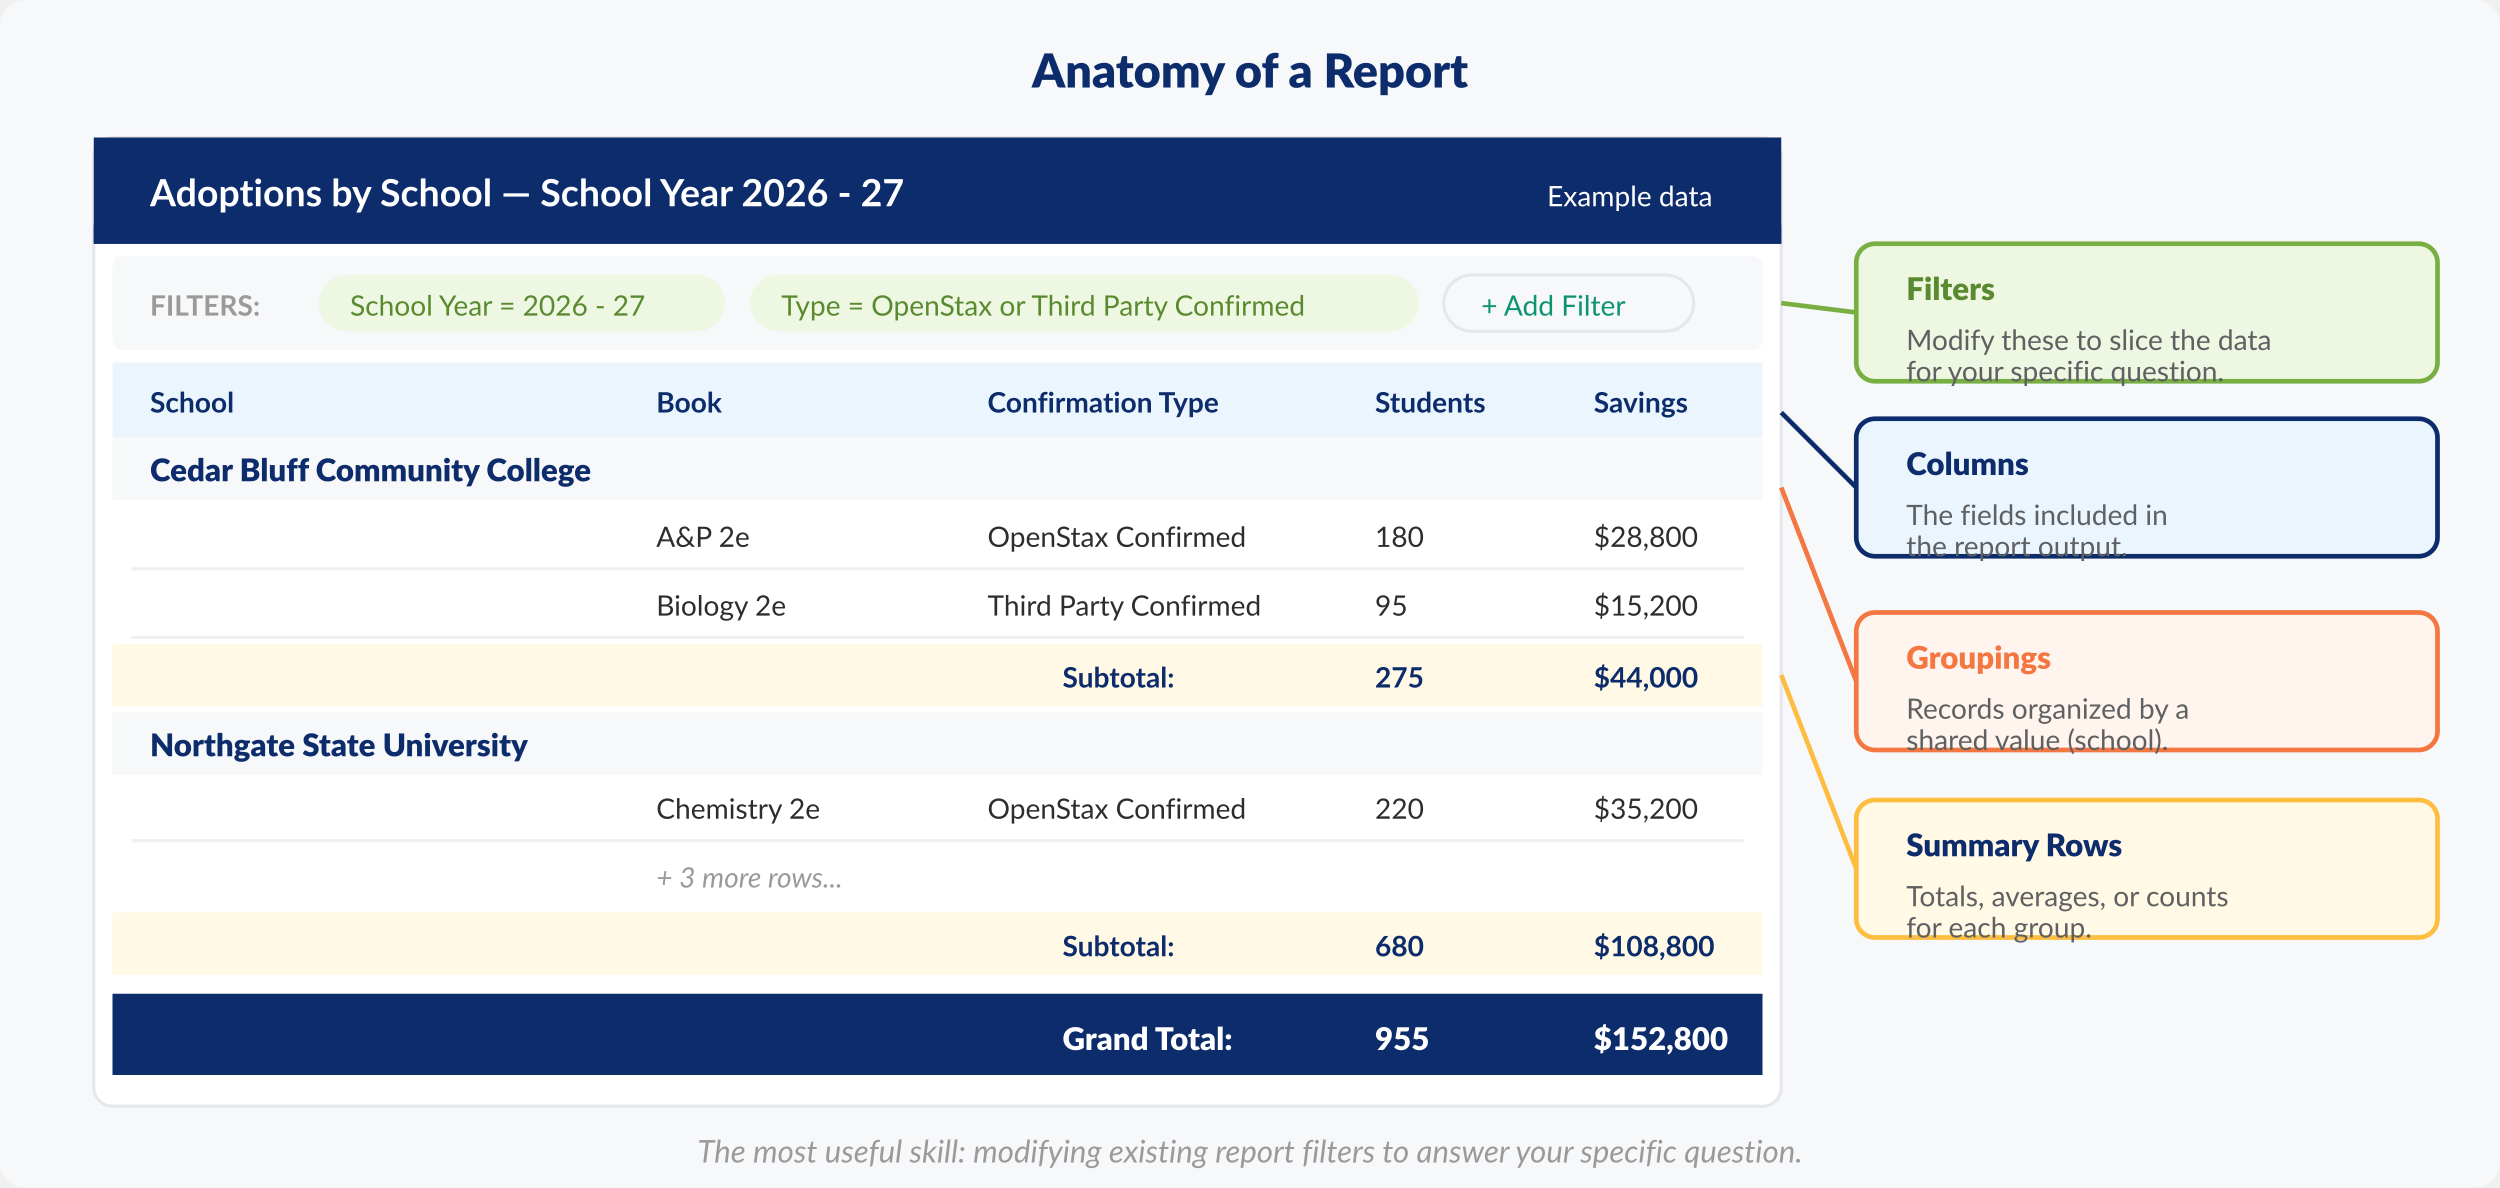
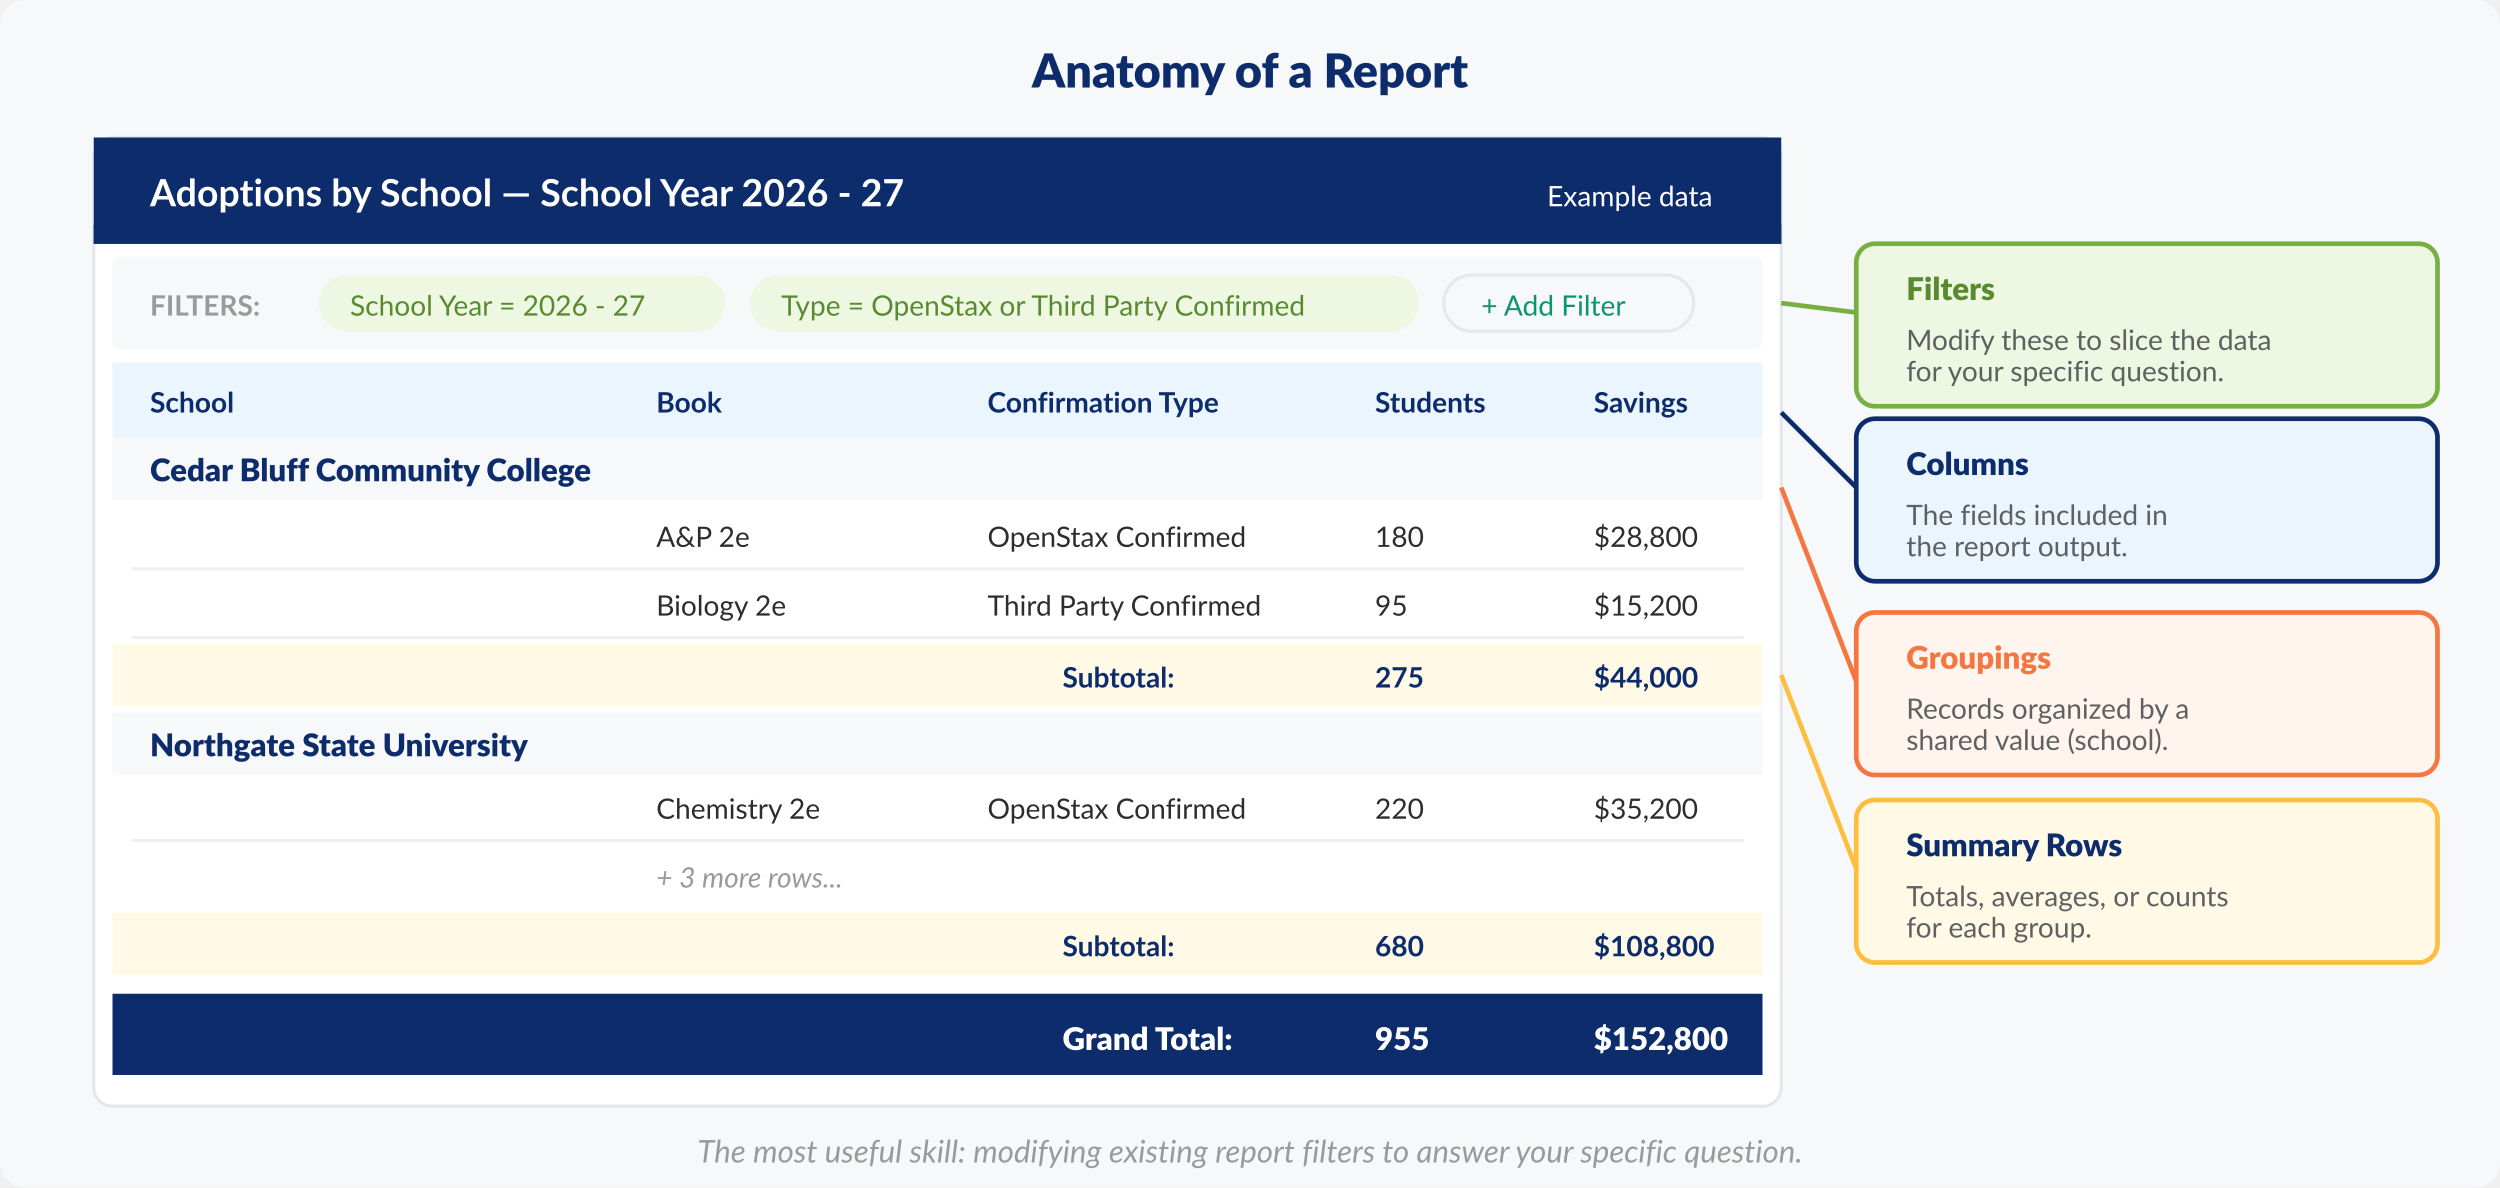
<svg xmlns="http://www.w3.org/2000/svg" viewBox="0 0 800 380" font-family="Lato, -apple-system, sans-serif">
  <rect width="800" height="380" fill="#F7F8FA" rx="8" />
  <text x="400" y="28" fill="#0D2C6C" font-size="15" font-weight="900" text-anchor="middle">Anatomy of a Report</text>
  <rect x="30" y="44" width="540" height="310" fill="#fff" rx="6" stroke="#E5E7EB" stroke-width="1" />
  <rect x="30" y="44" width="540" height="34" fill="#0D2C6C" rx="6 6 0 0" />
  <rect x="30" y="72" width="540" height="6" fill="#0D2C6C" />
  <text x="48" y="66" fill="#fff" font-size="12" font-weight="700">Adoptions by School — School Year 2026 - 27</text>
  <rect x="36" y="82" width="528" height="30" fill="#F7F8FA" rx="3" />
  <text x="48" y="101" fill="#9A9A9B" font-size="9" font-weight="700">FILTERS:</text>
  <rect x="102" y="88" width="130" height="18" rx="9" fill="#EDF7E1" />
  <text x="112" y="101" fill="#5a8a2f" font-size="9">School Year = 2026 - 27</text>
  <rect x="240" y="88" width="214" height="18" rx="9" fill="#EDF7E1" />
  <text x="250" y="101" fill="#5a8a2f" font-size="9">Type = OpenStax or Third Party Confirmed</text>
  <rect x="462" y="88" width="80" height="18" rx="9" fill="#F7F8FA" stroke="#E5E7EB" stroke-width="1" />
  <text x="474" y="101" fill="#0C9372" font-size="9">+ Add Filter</text>
  <rect x="36" y="116" width="528" height="24" fill="#EBF5FE" />
  <text x="48" y="132" fill="#0D2C6C" font-size="9" font-weight="700">School</text>
  <text x="210" y="132" fill="#0D2C6C" font-size="9" font-weight="700">Book</text>
  <text x="316" y="132" fill="#0D2C6C" font-size="9" font-weight="700">Confirmation Type</text>
  <text x="440" y="132" fill="#0D2C6C" font-size="9" font-weight="700">Students</text>
  <text x="510" y="132" fill="#0D2C6C" font-size="9" font-weight="700">Savings</text>
  <rect x="36" y="140" width="528" height="20" fill="#F7F8FA" />
  <text x="48" y="154" fill="#0D2C6C" font-size="10" font-weight="900">Cedar Bluff Community College</text>
  <text x="210" y="175" fill="#2d2d2d" font-size="9">A&amp;P 2e</text>
  <text x="316" y="175" fill="#2d2d2d" font-size="9">OpenStax Confirmed</text>
  <text x="440" y="175" fill="#2d2d2d" font-size="9">180</text>
  <text x="510" y="175" fill="#2d2d2d" font-size="9">$28,800</text>
  <line x1="42" y1="182" x2="558" y2="182" stroke="#F0F0F0" stroke-width="1" />
  <text x="210" y="197" fill="#2d2d2d" font-size="9">Biology 2e</text>
  <text x="316" y="197" fill="#2d2d2d" font-size="9">Third Party Confirmed</text>
  <text x="440" y="197" fill="#2d2d2d" font-size="9">95</text>
  <text x="510" y="197" fill="#2d2d2d" font-size="9">$15,200</text>
  <line x1="42" y1="204" x2="558" y2="204" stroke="#F0F0F0" stroke-width="1" />
  <rect x="36" y="206" width="528" height="20" fill="#FFF9E5" />
  <text x="340" y="220" fill="#0D2C6C" font-size="9" font-weight="700">Subtotal:</text>
  <text x="440" y="220" fill="#0D2C6C" font-size="9" font-weight="700">275</text>
  <text x="510" y="220" fill="#0D2C6C" font-size="9" font-weight="700">$44,000</text>
  <rect x="36" y="228" width="528" height="20" fill="#F7F8FA" />
  <text x="48" y="242" fill="#0D2C6C" font-size="10" font-weight="900">Northgate State University</text>
  <text x="210" y="262" fill="#2d2d2d" font-size="9">Chemistry 2e</text>
  <text x="316" y="262" fill="#2d2d2d" font-size="9">OpenStax Confirmed</text>
  <text x="440" y="262" fill="#2d2d2d" font-size="9">220</text>
  <text x="510" y="262" fill="#2d2d2d" font-size="9">$35,200</text>
  <line x1="42" y1="269" x2="558" y2="269" stroke="#F0F0F0" stroke-width="1" />
  <text x="210" y="284" fill="#9A9A9B" font-size="9" font-style="italic">+ 3 more rows...</text>
  <rect x="36" y="292" width="528" height="20" fill="#FFF9E5" />
  <text x="340" y="306" fill="#0D2C6C" font-size="9" font-weight="700">Subtotal:</text>
  <text x="440" y="306" fill="#0D2C6C" font-size="9" font-weight="700">680</text>
  <text x="510" y="306" fill="#0D2C6C" font-size="9" font-weight="700">$108,800</text>
  <rect x="36" y="318" width="528" height="26" fill="#0D2C6C" rx="0 0 4 4" />
  <text x="340" y="336" fill="#fff" font-size="10" font-weight="900">Grand Total:</text>
  <text x="440" y="336" fill="#fff" font-size="10" font-weight="900">955</text>
  <text x="510" y="336" fill="#fff" font-size="10" font-weight="900">$152,800</text>
-   <rect x="594" y="78" width="186" height="44" rx="6" fill="#EDF7E1" stroke="#77AF42" stroke-width="1.5" />
+   <rect x="594" y="78" width="186" height="52" rx="6" fill="#EDF7E1" stroke="#77AF42" stroke-width="1.5" />
  <text x="610" y="96" fill="#5a8a2f" font-size="10" font-weight="900">Filters</text>
  <text x="610" y="112" fill="#5E6062" font-size="9">Modify these to slice the data</text>
  <text x="610" y="122" fill="#5E6062" font-size="9">for your specific question.</text>
  <line x1="594" y1="100" x2="570" y2="97" stroke="#77AF42" stroke-width="1.5" />
-   <rect x="594" y="134" width="186" height="44" rx="6" fill="#EBF5FE" stroke="#0D2C6C" stroke-width="1.5" />
+   <rect x="594" y="134" width="186" height="52" rx="6" fill="#EBF5FE" stroke="#0D2C6C" stroke-width="1.5" />
  <text x="610" y="152" fill="#0D2C6C" font-size="10" font-weight="900">Columns</text>
  <text x="610" y="168" fill="#5E6062" font-size="9">The fields included in</text>
  <text x="610" y="178" fill="#5E6062" font-size="9">the report output.</text>
  <line x1="594" y1="156" x2="570" y2="132" stroke="#0D2C6C" stroke-width="1.5" />
-   <rect x="594" y="196" width="186" height="44" rx="6" fill="#FFF5EE" stroke="#F47641" stroke-width="1.5" />
+   <rect x="594" y="196" width="186" height="52" rx="6" fill="#FFF5EE" stroke="#F47641" stroke-width="1.5" />
  <text x="610" y="214" fill="#F47641" font-size="10" font-weight="900">Groupings</text>
  <text x="610" y="230" fill="#5E6062" font-size="9">Records organized by a</text>
  <text x="610" y="240" fill="#5E6062" font-size="9">shared value (school).</text>
  <line x1="594" y1="218" x2="570" y2="156" stroke="#F47641" stroke-width="1.5" />
-   <rect x="594" y="256" width="186" height="44" rx="6" fill="#FFF9E5" stroke="#FDBD3E" stroke-width="1.5" />
+   <rect x="594" y="256" width="186" height="52" rx="6" fill="#FFF9E5" stroke="#FDBD3E" stroke-width="1.5" />
  <text x="610" y="274" fill="#0D2C6C" font-size="10" font-weight="900">Summary Rows</text>
  <text x="610" y="290" fill="#5E6062" font-size="9">Totals, averages, or counts</text>
  <text x="610" y="300" fill="#5E6062" font-size="9">for each group.</text>
  <line x1="594" y1="278" x2="570" y2="216" stroke="#FDBD3E" stroke-width="1.5" />
  <text x="548" y="66" fill="#fff" font-size="9" text-anchor="end">Example data</text>
  <text x="400" y="372" fill="#9A9A9B" font-size="10" font-style="italic" text-anchor="middle">The most useful skill: modifying existing report filters to answer your specific question.</text>
</svg>
